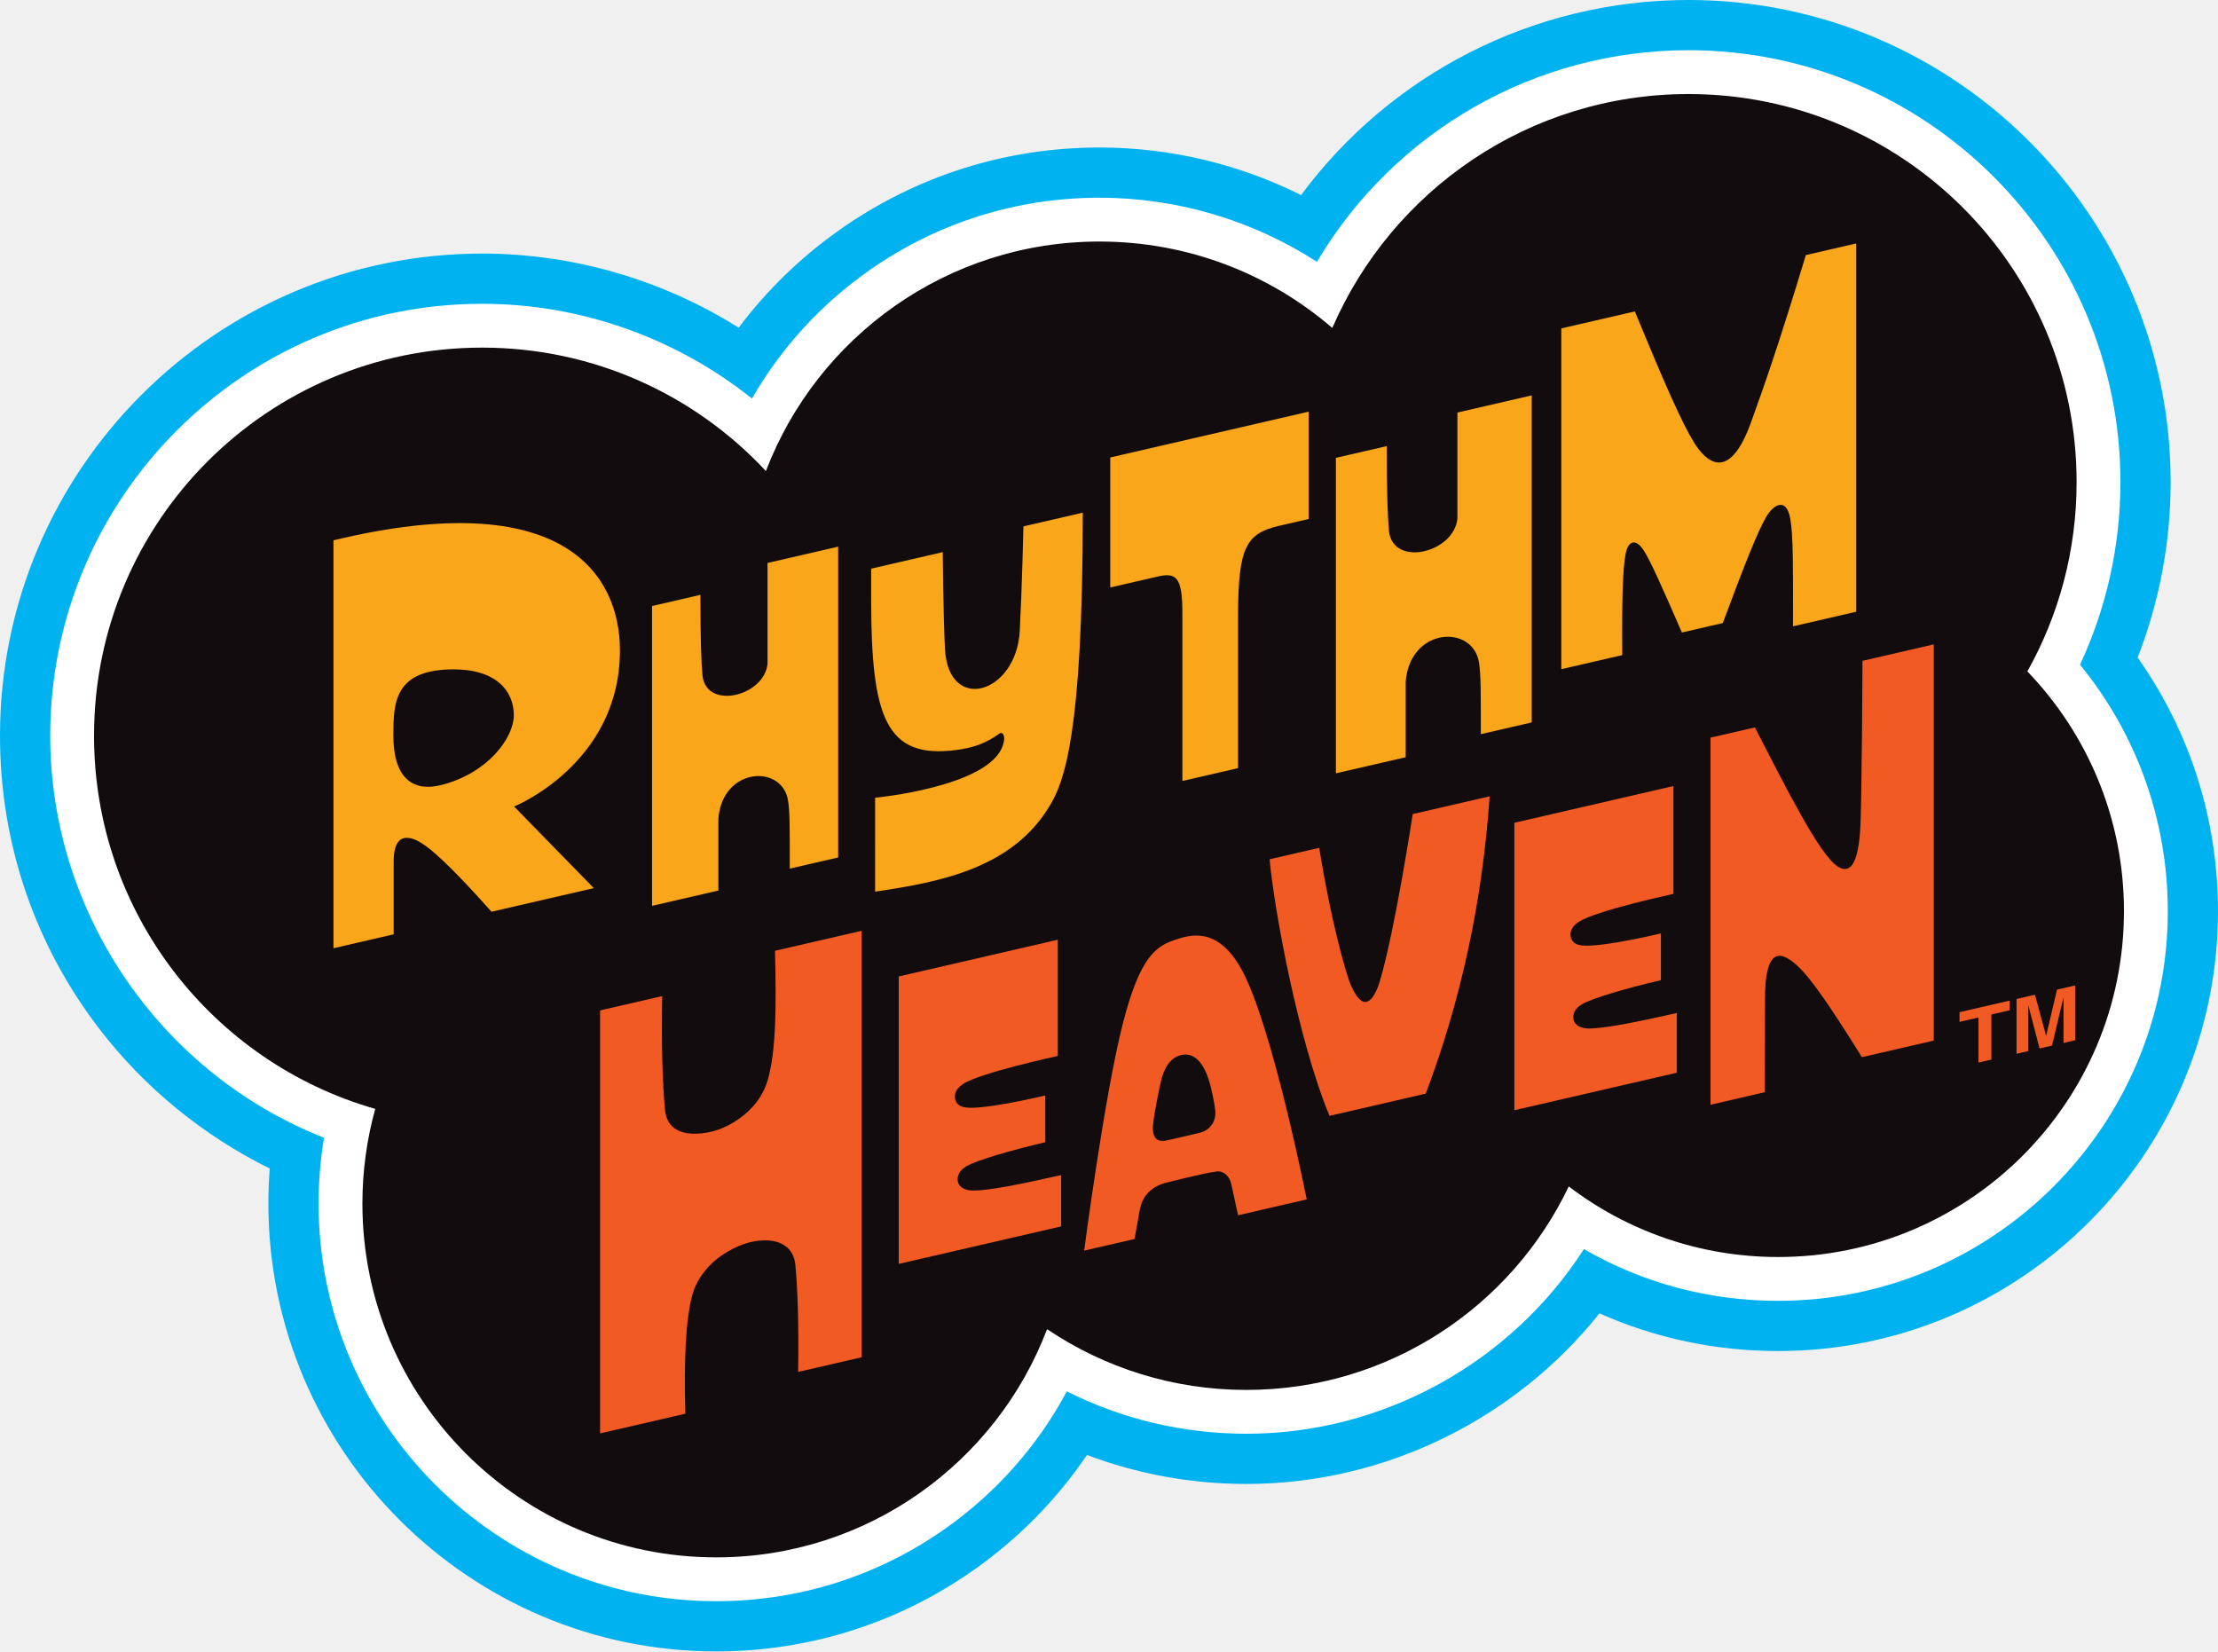
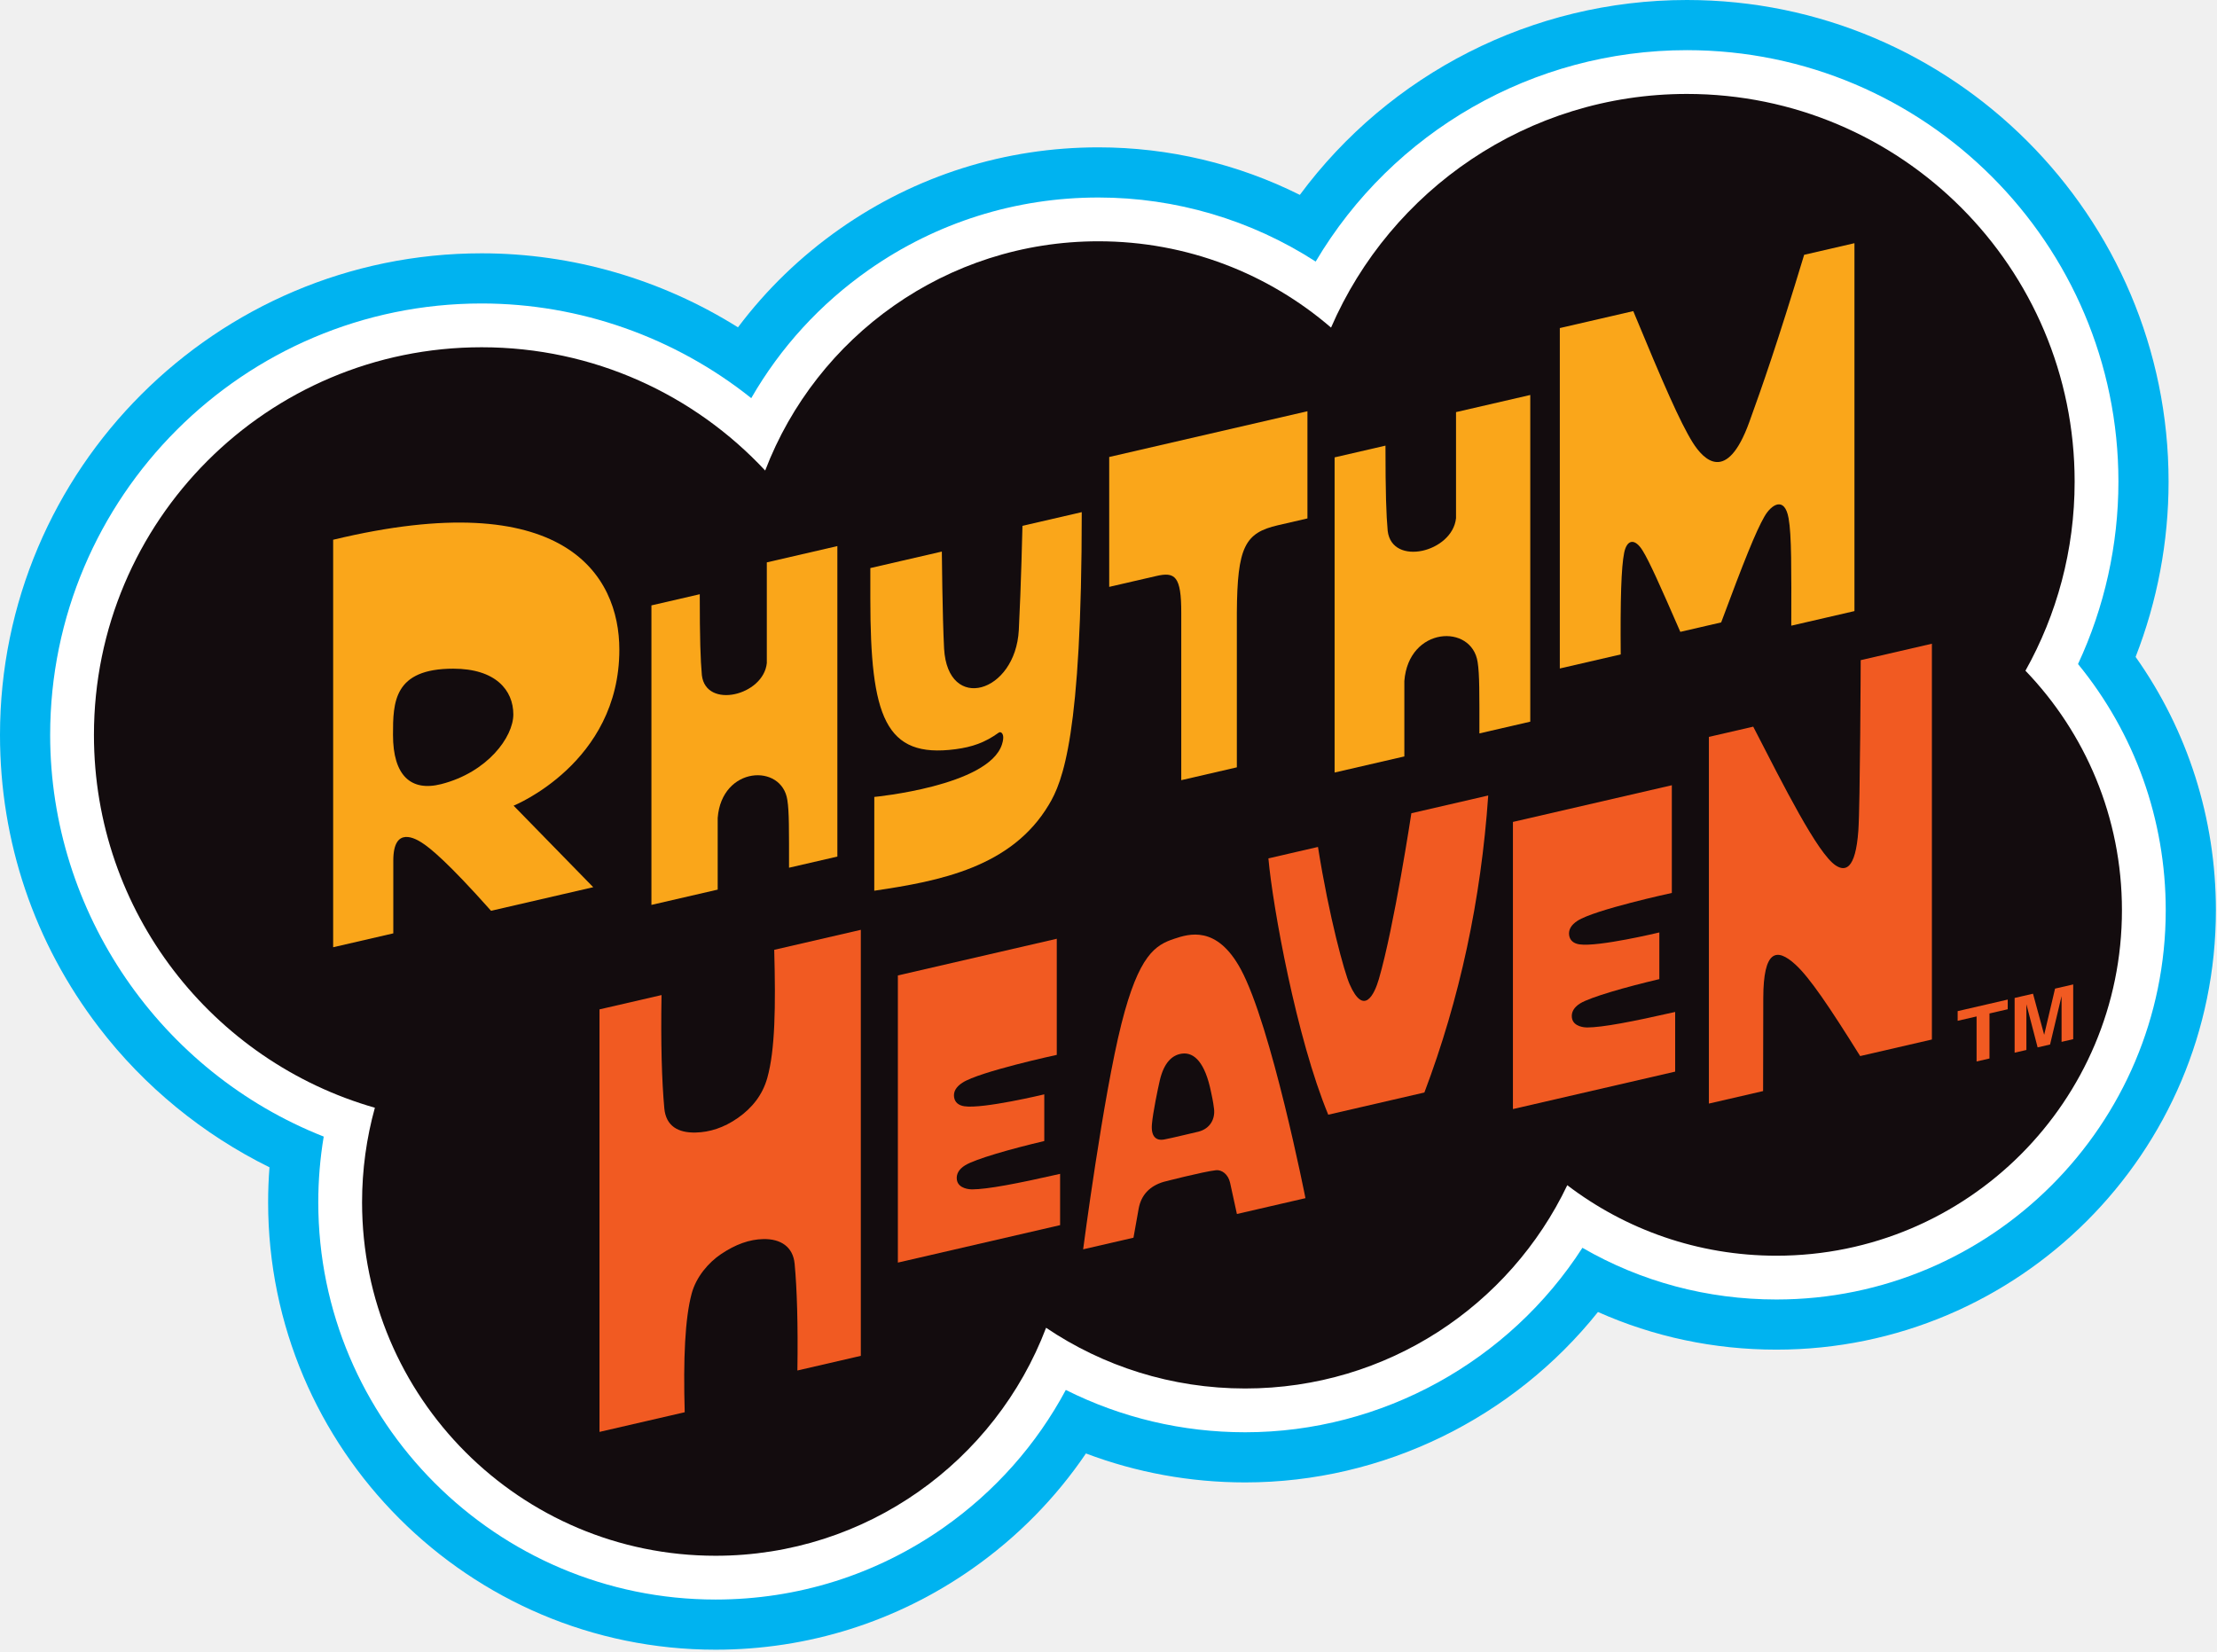
- <svg xmlns="http://www.w3.org/2000/svg" version="1.1" id="svg2" width="666.667" height="496.355" viewBox="0 0 666.667 496.355">
-   <defs id="defs6">
-     <clipPath clipPathUnits="userSpaceOnUse" id="clipPath16">
-       <path d="M 0,372.266 H 500 V 0 H 0 Z" id="path14" />
-     </clipPath>
-   </defs>
-   <g id="g8" transform="matrix(1.333333,0,0,-1.333333,0,496.3547)">
-     <g id="g10">
-       <g id="g12" clip-path="url(#clipPath16)">
-         <g id="g18" transform="translate(481.8827,224.0315)">
-           <path d="m 0,0 c 4.894,12.547 7.441,25.99 7.441,39.551 0,59.928 -48.754,108.683 -108.682,108.683 -34.925,0 -67.126,-16.686 -87.342,-43.975 -14.012,7.001 -29.565,10.725 -45.455,10.725 -20.991,0 -41.147,-6.349 -58.288,-18.36 -8.888,-6.229 -16.636,-13.735 -23.038,-22.255 -17.194,10.789 -37.268,16.702 -57.836,16.702 -59.928,0 -108.683,-48.755 -108.683,-108.683 0,-24.092 7.724,-46.916 22.336,-66.007 10.206,-13.335 23.493,-24.171 38.472,-31.557 -0.205,-2.623 -0.307,-5.258 -0.307,-7.897 0,-55.669 45.29,-100.959 100.958,-100.959 20.885,0 40.931,6.327 57.972,18.298 10.137,7.121 18.774,15.914 25.603,25.984 11.397,-4.307 23.536,-6.534 35.935,-6.534 31.208,0 60.532,14.581 79.601,38.459 12.554,-5.597 26.177,-8.498 40.267,-8.498 54.679,0 99.163,44.484 99.163,99.162 C 18.117,-36.458 11.765,-16.626 0,0" style="fill:#00b3f0;fill-opacity:1;fill-rule:nonzero;stroke:none" id="path20" />
-         </g>
-         <g id="g22" transform="translate(468.8915,222.4202)">
-           <path d="m 0,0 c 5.98,12.826 9.115,26.918 9.115,41.162 0,53.688 -43.678,97.366 -97.365,97.366 -34.693,0 -66.385,-18.377 -83.768,-47.706 -14.529,9.386 -31.55,14.456 -49.028,14.456 -18.656,0 -36.566,-5.64 -51.794,-16.312 -10.96,-7.68 -19.968,-17.542 -26.537,-28.964 -17.16,13.703 -38.677,21.363 -60.831,21.363 -53.688,0 -97.366,-43.678 -97.366,-97.365 0,-40.116 24.959,-76.144 61.727,-90.631 -0.815,-4.887 -1.227,-9.848 -1.227,-14.83 0,-49.429 40.213,-89.642 89.641,-89.642 18.544,0 36.341,5.616 51.467,16.241 11.591,8.143 20.975,18.746 27.566,31.059 12.499,-6.276 26.296,-9.552 40.477,-9.552 30.846,0 59.619,16.027 76.091,41.624 13.257,-7.66 28.192,-11.663 43.777,-11.663 48.438,0 87.845,39.407 87.845,87.845 C 19.79,-35.123 12.811,-15.654 0,0" style="fill:#ffffff;fill-opacity:1;fill-rule:nonzero;stroke:none" id="path24" />
-         </g>
-         <g id="g26" transform="translate(457.0273,220.9138)">
-           <path d="m 0,0 c 7.066,12.623 11.101,27.174 11.101,42.669 0,48.317 -39.169,87.485 -87.487,87.485 -35.965,0 -66.855,-21.705 -80.301,-52.728 -14.093,12.138 -32.437,19.478 -52.495,19.478 -34.319,0 -63.615,-21.483 -75.188,-51.733 -15.969,17.115 -38.72,27.82 -63.974,27.82 -48.317,0 -87.486,-39.168 -87.486,-87.485 0,-39.96 26.792,-73.661 63.392,-84.124 -1.882,-6.792 -2.892,-13.946 -2.892,-21.337 0,-44.051 35.711,-79.762 79.762,-79.762 34.078,0 63.159,21.375 74.582,51.446 12.832,-8.648 28.29,-13.698 44.927,-13.698 32.058,0 59.734,18.744 72.675,45.869 13.102,-9.979 29.454,-15.908 47.195,-15.908 43.058,0 77.963,34.906 77.963,77.965 C 21.774,-33.06 13.483,-14.015 0,0" style="fill:#130c0e;fill-opacity:1;fill-rule:nonzero;stroke:none" id="path28" />
-         </g>
-         <g id="g30" transform="translate(465.1776,137.1648)">
-           <path d="M 0,0 V 10.318 L -2.594,-0.6 -5.403,-1.248 -7.937,8.486 V -1.833 l -2.655,-0.612 V 9.906 l 4.149,0.958 2.502,-9.219 0.031,0.006 2.439,10.362 4.096,0.945 V 0.605 Z M -19.175,-4.427 V 5.734 l -4.271,-0.986 v 2.184 l 11.3,2.608 V 7.356 l -4.119,-0.95 V -3.756 Z" style="fill:#f15a22;fill-opacity:1;fill-rule:nonzero;stroke:none" id="path32" />
-         </g>
-         <g id="g34" transform="translate(419.8544,223.2986)">
-           <path d="m 0,0 c 0,0 -0.125,-32.699 -0.532,-38.45 -0.636,-8.985 -3.05,-9.226 -5.104,-7.878 -4.099,2.689 -11.759,18.003 -18.616,31.32 l -10.005,-2.31 v -82.747 l 12.234,2.825 0.041,20.996 c 0.021,10.777 2.963,11.478 7.24,7.563 3.245,-2.97 7.66,-9.522 14.617,-20.662 l 16.189,3.738 V 3.708 Z" style="fill:#f15a22;fill-opacity:1;fill-rule:nonzero;stroke:none" id="path36" />
-         </g>
-         <g id="g38" transform="translate(358.1034,140.4089)">
-           <path d="M 0,0 C -0.371,-0.002 -3.119,0.091 -3.413,2.188 -3.583,3.402 -3,4.542 -1.534,5.439 0.759,6.842 8.696,9.123 16.314,10.91 v 10.534 c 0,0 -13.793,-3.319 -18.036,-2.688 -1.289,0.191 -2.147,0.873 -2.317,2.063 -0.175,1.217 0.438,2.314 1.879,3.251 3.879,2.527 21.293,6.284 21.293,6.284 v 24.308 l -35.855,-8.278 v -64.797 l 36.607,8.451 V 3.501 C 10.114,1.281 3.511,0.019 0,0" style="fill:#f15a22;fill-opacity:1;fill-rule:nonzero;stroke:none" id="path40" />
-         </g>
-         <g id="g42" transform="translate(318.4657,188.7532)">
-           <path d="m 0,0 c 0,0 -3.884,-25.59 -7.333,-37.417 -0.985,-3.378 -3.367,-8.548 -6.607,-1.156 -1.161,2.648 -4.605,15.019 -7.133,30.967 l -11.186,-2.582 c 0.979,-10.966 6.349,-40.584 13.503,-57.839 l 21.694,5.008 c 7.985,21.133 12.776,43.452 14.405,67.023 z" style="fill:#f15a22;fill-opacity:1;fill-rule:nonzero;stroke:none" id="path44" />
-         </g>
-         <g id="g46" transform="translate(270.3983,116.8913)">
-           <path d="m 0,0 c -1.728,-0.376 -5.658,-1.372 -7.667,-1.748 -1.922,-0.376 -3.046,0.708 -2.808,3.452 0.216,2.567 1.343,8.009 1.771,9.846 0.946,4.064 2.804,5.759 4.989,6.063 2.802,0.391 5.249,-2.057 6.588,-8.696 C 3.003,8.275 3.329,6.943 3.543,5.134 3.802,2.936 2.722,0.686 0,0 m 9.562,36.684 c -5.429,10.002 -11.743,7.928 -14.978,6.858 -4.238,-1.402 -8,-3.579 -11.938,-19.193 -4.137,-16.414 -8.642,-50.893 -8.642,-50.893 l 11.359,2.622 1.167,6.537 c 0.564,3.157 2.574,5.163 5.636,6.065 0,0 8.802,2.284 11.806,2.626 1.269,0.144 2.76,-0.858 3.194,-2.845 l 1.534,-7.033 15.469,3.571 c 0,0 -7.694,38.948 -14.607,51.685" style="fill:#f15a22;fill-opacity:1;fill-rule:nonzero;stroke:none" id="path48" />
-         </g>
-         <g id="g50" transform="translate(219.3202,103.8728)">
-           <path d="M 0,0 C -0.371,-0.002 -3.119,0.092 -3.413,2.188 -3.583,3.402 -3,4.543 -1.534,5.439 0.759,6.843 8.696,9.124 16.314,10.91 v 10.535 c 0,0 -13.794,-3.319 -18.036,-2.688 -1.289,0.191 -2.147,0.872 -2.318,2.063 -0.174,1.216 0.439,2.313 1.879,3.251 3.88,2.527 21.294,6.283 21.294,6.283 v 26.201 l -35.855,-8.278 v -64.798 l 36.606,8.452 V 3.502 C 10.114,1.282 3.511,0.02 0,0" style="fill:#f15a22;fill-opacity:1;fill-rule:nonzero;stroke:none" id="path52" />
-         </g>
-         <g id="g54" transform="translate(174.6977,157.9324)">
-           <path d="m 0,0 c 0.345,-12.91 0.206,-22.574 -1.565,-28.916 -1.077,-3.852 -3.445,-6.783 -6.608,-9.003 -3.221,-2.261 -6.451,-3.251 -9.613,-3.313 -3.857,-0.077 -6.644,1.424 -7.014,5.47 -0.564,6.158 -0.815,14.767 -0.627,25.552 l -13.997,-3.231 v -95.345 l 19.227,4.438 c -0.345,12.161 0.07,21.181 1.565,26.76 1.02,3.801 3.809,7.019 6.608,8.909 3.271,2.209 6.444,3.356 9.613,3.408 3.851,0.062 6.651,-1.724 7.015,-5.565 0.532,-5.627 0.782,-13.745 0.625,-24.092 l 14.311,3.304 V 4.512 Z" style="fill:#f15a22;fill-opacity:1;fill-rule:nonzero;stroke:none" id="path56" />
-         </g>
-         <g id="g58" transform="translate(418.4433,234.3689)">
-           <path d="m 0,0 v 83.019 l -11.349,-2.62 C -17.368,60.523 -20.774,50.805 -23.742,42.612 -28.8,28.672 -34.046,34.147 -36.491,38.035 -39.334,42.591 -43.2,51.454 -49.909,67.693 l -16.573,-3.826 v -76.818 l 13.743,3.173 c -0.105,12.435 0.113,19.682 0.782,22.963 0.606,2.947 2.383,3.365 4.18,0.439 1.484,-2.404 3.825,-7.608 8.485,-18.309 l 9.217,2.128 c 5.079,13.648 7.816,20.528 9.761,23.893 1.567,2.738 4.555,4.661 5.455,-0.397 0.689,-3.825 0.627,-11.522 0.605,-24.23 z" style="fill:#faa61a;fill-opacity:1;fill-rule:nonzero;stroke:none" id="path60" />
-         </g>
-         <g id="g62" transform="translate(328.5419,279.2697)">
-           <path d="m 0,0 v -23.921 c -0.793,-7.717 -14.451,-10.984 -15.419,-2.88 -0.328,3.609 -0.501,8.594 -0.501,19.236 l -11.476,-2.649 V -81.33 l 15.735,3.632 v 17.023 c 0.957,12.311 15.224,12.994 16.537,4.259 0.441,-2.753 0.4,-7.104 0.4,-16.085 l 11.476,2.649 V 3.867 Z" style="fill:#faa61a;fill-opacity:1;fill-rule:nonzero;stroke:none" id="path64" />
-         </g>
-         <g id="g66" transform="translate(250.2846,269.1418)">
-           <path d="m 0,0 v -29.308 l 10.587,2.444 c 4.22,0.975 5.702,0.079 5.671,-8.398 v -37.664 l 12.544,2.896 v 34.854 c 0.087,14.962 1.843,18.059 9.284,19.777 l 6.644,1.534 v 24.192 z" style="fill:#faa61a;fill-opacity:1;fill-rule:nonzero;stroke:none" id="path68" />
-         </g>
-         <g id="g70" transform="translate(244.0898,256.6975)">
-           <path d="m 0,0 -13.378,-3.088 c 0,0 -0.305,-13.483 -0.824,-23.531 -0.775,-14.253 -16.015,-18.687 -16.86,-4.187 -0.386,7.391 -0.509,21.909 -0.509,21.909 l -16.134,-3.725 v -6.857 c 0,-26.701 3.309,-36.118 19.197,-34.02 3.761,0.497 6.616,1.461 9.786,3.747 0.206,0.13 0.408,0.11 0.572,0 0.34,-0.245 0.704,-0.932 0.143,-2.675 -3.024,-9.389 -28.803,-11.838 -28.803,-11.838 l -0.007,-21.164 c 14.805,2.179 30.966,5.303 39.375,19.379 C -4.266,-60.812 0.001,-50.219 0,0" style="fill:#faa61a;fill-opacity:1;fill-rule:nonzero;stroke:none" id="path72" />
-         </g>
-         <g id="g74" transform="translate(173.0253,245.362)">
-           <path d="m 0,0 v -22.734 c -0.753,-7.334 -13.734,-10.439 -14.654,-2.737 -0.312,3.43 -0.476,8.168 -0.476,18.282 l -10.906,-2.518 v -67.587 l 14.953,3.452 v 16.178 c 0.91,11.7 14.469,12.35 15.716,4.048 0.42,-2.617 0.381,-6.752 0.381,-15.287 l 10.906,2.517 V 3.676 Z" style="fill:#faa61a;fill-opacity:1;fill-rule:nonzero;stroke:none" id="path76" />
-         </g>
-         <g id="g78" transform="translate(99.5639,195.3259)">
-           <path d="m 0,0 c -6.848,-1.746 -10.887,1.922 -10.887,11.127 0,7.342 0.139,14.922 13.581,14.922 9.571,0 13.563,-4.846 13.572,-10.312 C 16.275,10.637 10.441,2.662 0,0 m 40.187,30.328 c 0,16.907 -12.458,37.357 -64.578,24.812 v -91.952 l 13.573,3.134 v 16.43 c 0,8.02 5.219,4.799 6.372,4.075 1.948,-1.224 6.017,-4.552 15.683,-15.413 l 23.058,5.323 -17.968,18.397 c 0,0 23.86,9.607 23.86,35.194" style="fill:#faa61a;fill-opacity:1;fill-rule:nonzero;stroke:none" id="path80" />
-         </g>
-       </g>
+ <svg xmlns="http://www.w3.org/2000/svg" width="667px" height="497px" viewBox="0 0 667 497" version="1.1">
+   <g id="Page-1" stroke="none" stroke-width="1" fill="none" fill-rule="evenodd">
+     <g id="Rhythm-Heaven-Logo-(Alt)" transform="translate(-0.0004, 0.0007)" fill-rule="nonzero">
+       <path d="M642.511,298.709 C649.036,315.439 652.432,333.363 652.432,351.444 C652.432,431.348 587.427,496.355 507.523,496.355 C460.956,496.355 418.021,474.107 391.067,437.721 C372.384,447.056 351.647,452.021 330.46,452.021 C302.472,452.021 275.597,443.556 252.743,427.541 C240.892,419.236 230.561,409.228 222.025,397.868 C199.1,412.253 172.335,420.137 144.911,420.137 C65.007,420.137 5.68434189e-14,355.131 5.68434189e-14,275.227 C5.68434189e-14,243.104 10.299,212.672 29.781,187.217 C43.389,169.437 61.105,154.989 81.077,145.141 C80.804,141.644 80.668,138.131 80.668,134.612 C80.668,60.387 141.055,5.68434189e-14 215.279,5.68434189e-14 C243.125,5.68434189e-14 269.853,8.436 292.575,24.397 C306.091,33.892 317.607,45.616 326.712,59.043 C341.908,53.3 358.093,50.331 374.625,50.331 C416.236,50.331 455.335,69.772 480.76,101.609 C497.499,94.147 515.663,90.279 534.449,90.279 C607.355,90.279 666.667,149.591 666.667,222.495 C666.667,250.099 658.197,276.541 642.511,298.709" id="path20" fill="#00B3F0" transform="translate(333.3333, 248.1773) scale(-1, 1) rotate(-180) translate(-333.3333, -248.1773)" />
+       <path d="M625.189,296.56 C633.162,313.662 637.342,332.451 637.342,351.443 C637.342,423.027 579.105,481.264 507.522,481.264 C461.265,481.264 419.009,456.762 395.832,417.656 C376.46,430.171 353.765,436.931 330.461,436.931 C305.586,436.931 281.706,429.411 261.402,415.182 C246.789,404.942 234.778,391.792 226.02,376.563 C203.14,394.834 174.45,405.047 144.912,405.047 C73.328,405.047 15.09,346.81 15.09,275.227 C15.09,221.739 48.369,173.702 97.393,154.386 C96.306,147.87 95.757,141.255 95.757,134.612 C95.757,68.707 149.374,15.09 215.278,15.09 C240.004,15.09 263.733,22.578 283.901,36.744 C299.356,47.602 311.868,61.739 320.656,78.156 C337.321,69.788 355.717,65.42 374.625,65.42 C415.753,65.42 454.117,86.79 476.08,120.919 C493.756,110.706 513.669,105.368 534.449,105.368 C599.033,105.368 651.576,157.911 651.576,222.495 C651.576,249.73 642.27,275.688 625.189,296.56" id="path24" fill="#FFFFFF" transform="translate(333.3331, 248.1771) scale(-1, 1) rotate(-180) translate(-333.3331, -248.1771)" />
+       <path d="M609.37,294.553 C618.791,311.384 624.171,330.785 624.171,351.445 C624.171,415.868 571.946,468.092 507.522,468.092 C459.569,468.092 418.382,439.152 400.454,397.788 C381.663,413.972 357.205,423.758 330.461,423.758 C284.702,423.758 245.641,395.114 230.21,354.781 C208.918,377.601 178.583,391.874 144.911,391.874 C80.489,391.874 28.263,339.65 28.263,275.228 C28.263,221.948 63.986,177.013 112.786,163.062 C110.277,154.006 108.93,144.468 108.93,134.613 C108.93,75.878 156.545,28.264 215.279,28.264 C260.717,28.264 299.491,56.764 314.722,96.858 C331.831,85.328 352.442,78.594 374.625,78.594 C417.369,78.594 454.27,103.586 471.525,139.753 C488.994,126.448 510.797,118.542 534.451,118.542 C591.862,118.542 638.402,165.084 638.402,222.496 C638.402,250.473 627.347,275.866 609.37,294.553" id="path28" fill="#130C0E" transform="translate(333.3328, 248.1776) scale(-1, 1) rotate(-180) translate(-333.3328, -248.1776)" />
+       <path d="M620.237,302.093 L620.237,315.85 L616.779,301.293 L613.033,300.429 L609.655,313.408 L609.655,299.649 L606.115,298.833 L606.115,315.301 L611.647,316.578 L614.983,304.286 L615.024,304.294 L618.276,318.11 L623.737,319.37 L623.737,302.9 L620.237,302.093 Z M594.671,296.19 L594.671,309.738 L588.976,308.424 L588.976,311.336 L604.043,314.813 L604.043,311.901 L598.551,310.634 L598.551,297.085 L594.671,296.19 Z" id="path32" fill="#F15A22" transform="translate(606.3565, 307.7803) scale(-1, 1) rotate(-180) translate(-606.3565, -307.7803)" />
+       <path d="M559.806,327.099 C559.806,327.099 559.64,283.5 559.097,275.832 C558.249,263.852 555.03,263.531 552.292,265.328 C546.826,268.913 536.613,289.332 527.47,307.088 L514.13,304.008 L514.13,193.679 L530.442,197.445 L530.497,225.44 C530.525,239.809 534.448,240.744 540.15,235.524 C544.477,231.564 550.364,222.828 559.64,207.975 L581.225,212.959 L581.225,332.043 L559.806,327.099 Z" id="path36" fill="#F15A22" transform="translate(547.6776, 262.8605) scale(-1, 1) rotate(-180) translate(-547.6776, -262.8605)" />
+       <path d="M477.472,260.81 C476.977,260.807 473.313,260.931 472.921,263.727 C472.694,265.346 473.472,266.866 475.426,268.062 C478.484,269.933 489.066,272.974 499.224,275.357 L499.224,289.402 C499.224,289.402 480.833,284.977 475.176,285.818 C473.457,286.073 472.313,286.982 472.086,288.569 C471.853,290.191 472.67,291.654 474.592,292.903 C479.764,296.273 502.982,301.282 502.982,301.282 L502.982,333.693 L455.176,322.655 L455.176,236.259 L503.985,247.527 L503.985,265.478 C490.957,262.518 482.153,260.835 477.472,260.81" id="path40" fill="#F15A22" transform="translate(479.5803, 284.9761) scale(-1, 1) rotate(-180) translate(-479.5803, -284.9761)" />
+       <path d="M424.621,330.047 C424.621,330.047 419.443,295.927 414.844,280.158 C413.531,275.654 410.355,268.76 406.035,278.616 C404.487,282.147 399.895,298.642 396.524,319.906 L381.609,316.463 C382.915,301.842 390.075,262.351 399.613,239.344 L428.539,246.022 C439.185,274.199 445.573,303.958 447.745,335.386 L424.621,330.047 Z" id="path44" fill="#F15A22" transform="translate(414.6773, 287.3651) scale(-1, 1) rotate(-180) translate(-414.6773, -287.3651)" />
+       <path d="M360.531,316.585 C358.227,316.083 352.987,314.755 350.309,314.254 C347.746,313.753 346.247,315.198 346.565,318.857 C346.853,322.279 348.355,329.535 348.926,331.985 C350.187,337.403 352.665,339.663 355.578,340.069 C359.314,340.59 362.577,337.326 364.362,328.474 C364.535,327.618 364.97,325.842 365.255,323.43 C365.601,320.499 364.161,317.499 360.531,316.585 M373.281,365.497 C366.042,378.833 357.623,376.067 353.31,374.641 C347.659,372.771 342.643,369.869 337.393,349.05 C331.877,327.165 325.87,281.193 325.87,281.193 L341.015,284.689 L342.571,293.405 C343.323,297.614 346.003,300.289 350.086,301.491 C350.086,301.491 361.822,304.537 365.827,304.993 C367.519,305.185 369.507,303.849 370.086,301.199 L372.131,291.822 L392.757,296.583 C392.757,296.583 382.498,348.514 373.281,365.497" id="path48" fill="#F15A22" transform="translate(359.3135, 328.5419) scale(-1, 1) rotate(-180) translate(-359.3135, -328.5419)" />
+       <path d="M292.427,304.478 C291.933,304.476 288.269,304.601 287.877,307.396 C287.65,309.014 288.427,310.536 290.382,311.73 C293.439,313.602 304.022,316.644 314.179,319.025 L314.179,333.072 C314.179,333.072 295.787,328.646 290.131,329.488 C288.413,329.742 287.269,330.65 287.041,332.238 C286.809,333.86 287.626,335.322 289.546,336.573 C294.719,339.942 317.938,344.95 317.938,344.95 L317.938,379.885 L270.131,368.848 L270.131,282.45 L318.939,293.72 L318.939,309.148 C305.913,306.188 297.109,304.505 292.427,304.478" id="path52" fill="#F15A22" transform="translate(294.5353, 331.1676) scale(-1, 1) rotate(-180) translate(-294.5353, -331.1676)" />
+       <path d="M232.931,424.809 C233.391,407.596 233.205,394.711 230.844,386.255 C229.408,381.119 226.251,377.211 222.033,374.251 C217.739,371.236 213.432,369.916 209.216,369.833 C204.073,369.731 200.357,371.732 199.864,377.127 C199.112,385.337 198.777,396.816 199.028,411.196 L180.365,406.888 L180.365,279.761 L206.001,285.679 C205.541,301.893 206.095,313.92 208.088,321.359 C209.448,326.427 213.167,330.717 216.899,333.237 C221.26,336.183 225.491,337.712 229.716,337.781 C234.851,337.864 238.584,335.483 239.069,330.361 C239.779,322.859 240.112,312.035 239.903,298.239 L258.984,302.644 L258.984,430.825 L232.931,424.809 Z" id="path56" fill="#F15A22" transform="translate(219.6747, 355.2935) scale(-1, 1) rotate(-180) translate(-219.6747, -355.2935)" />
+       <path d="M557.925,90.438 L557.925,201.13 L542.793,197.637 C534.767,171.135 530.226,158.178 526.269,147.254 C519.525,128.667 512.53,135.967 509.27,141.151 C505.479,147.226 500.325,159.043 491.379,180.695 L469.282,175.594 L469.282,73.17 L487.606,77.401 C487.466,93.981 487.757,103.643 488.649,108.018 C489.457,111.947 491.826,112.505 494.222,108.603 C496.201,105.398 499.322,98.459 505.535,84.191 L517.825,87.029 C524.597,105.226 528.246,114.399 530.839,118.886 C532.929,122.537 536.913,125.101 538.113,118.357 C539.031,113.257 538.949,102.994 538.919,86.05 L557.925,90.438 Z" id="path60" fill="#FAA61A" transform="translate(513.6035, 137.1501) scale(-1, 1) rotate(-180) translate(-513.6035, -137.1501)" />
+       <path d="M438.056,227.278 L438.056,195.384 C436.999,185.094 418.788,180.738 417.498,191.544 C417.06,196.356 416.83,203.002 416.83,217.192 L401.528,213.66 L401.528,118.838 L422.508,123.681 L422.508,146.378 C423.784,162.793 442.807,163.704 444.558,152.057 C445.146,148.386 445.091,142.585 445.091,130.61 L460.392,134.142 L460.392,232.434 L438.056,227.278 Z" id="path64" fill="#FAA61A" transform="translate(430.9603, 175.6364) scale(-1, 1) rotate(-180) translate(-430.9603, -175.6364)" />
+       <path d="M333.713,220.964 L333.713,181.886 L347.829,185.145 C353.456,186.445 355.432,185.25 355.391,173.948 L355.391,123.729 L372.116,127.59 L372.116,174.062 C372.232,194.012 374.573,198.141 384.495,200.432 L393.353,202.477 L393.353,234.733 L333.713,220.964 Z" id="path68" fill="#FAA61A" transform="translate(363.5332, 179.2309) scale(-1, 1) rotate(-180) translate(-363.5332, -179.2309)" />
+       <path d="M325.453,267.996 L307.616,263.879 C307.616,263.879 307.209,245.901 306.517,232.504 C305.484,213.5 285.164,207.588 284.037,226.921 C283.523,236.776 283.359,256.133 283.359,256.133 L261.847,251.167 L261.847,242.024 C261.847,206.423 266.259,193.867 287.443,196.664 C292.457,197.327 296.264,198.612 300.491,201.66 C300.765,201.833 301.035,201.807 301.253,201.66 C301.707,201.333 302.192,200.417 301.444,198.093 C297.412,185.575 263.04,182.309 263.04,182.309 L263.031,154.091 C282.771,156.996 304.319,161.161 315.531,179.929 C319.765,186.913 325.455,201.037 325.453,267.996" id="path72" fill="#FAA61A" transform="translate(293.6501, 211.0433) scale(-1, 1) rotate(-180) translate(-293.6501, -211.0433)" />
+       <path d="M230.701,267.362 L230.701,237.05 C229.697,227.271 212.389,223.131 211.162,233.401 C210.746,237.974 210.527,244.291 210.527,257.777 L195.986,254.419 L195.986,164.303 L215.923,168.906 L215.923,190.477 C217.137,206.077 235.215,206.943 236.878,195.874 C237.438,192.385 237.386,186.871 237.386,175.491 L251.927,178.847 L251.927,272.263 L230.701,267.362 Z" id="path76" fill="#FAA61A" transform="translate(223.9568, 218.2833) scale(-1, 1) rotate(-180) translate(-223.9568, -218.2833)" />
+       <path d="M132.752,206.31 C123.622,203.982 118.236,208.873 118.236,221.146 C118.236,230.935 118.422,241.042 136.344,241.042 C149.106,241.042 154.428,234.581 154.44,227.293 C154.452,220.493 146.674,209.859 132.752,206.31 M186.335,246.747 C186.335,269.29 169.724,296.557 100.231,279.83 L100.231,157.227 L118.328,161.406 L118.328,183.313 C118.328,194.006 125.287,189.711 126.824,188.746 C129.422,187.114 134.847,182.677 147.735,168.195 L178.479,175.293 L154.522,199.822 C154.522,199.822 186.335,212.631 186.335,246.747" id="path80" fill="#FAA61A" transform="translate(143.2829, 221.1147) scale(-1, 1) rotate(-180) translate(-143.2829, -221.1147)" />
    </g>
  </g>
</svg>
